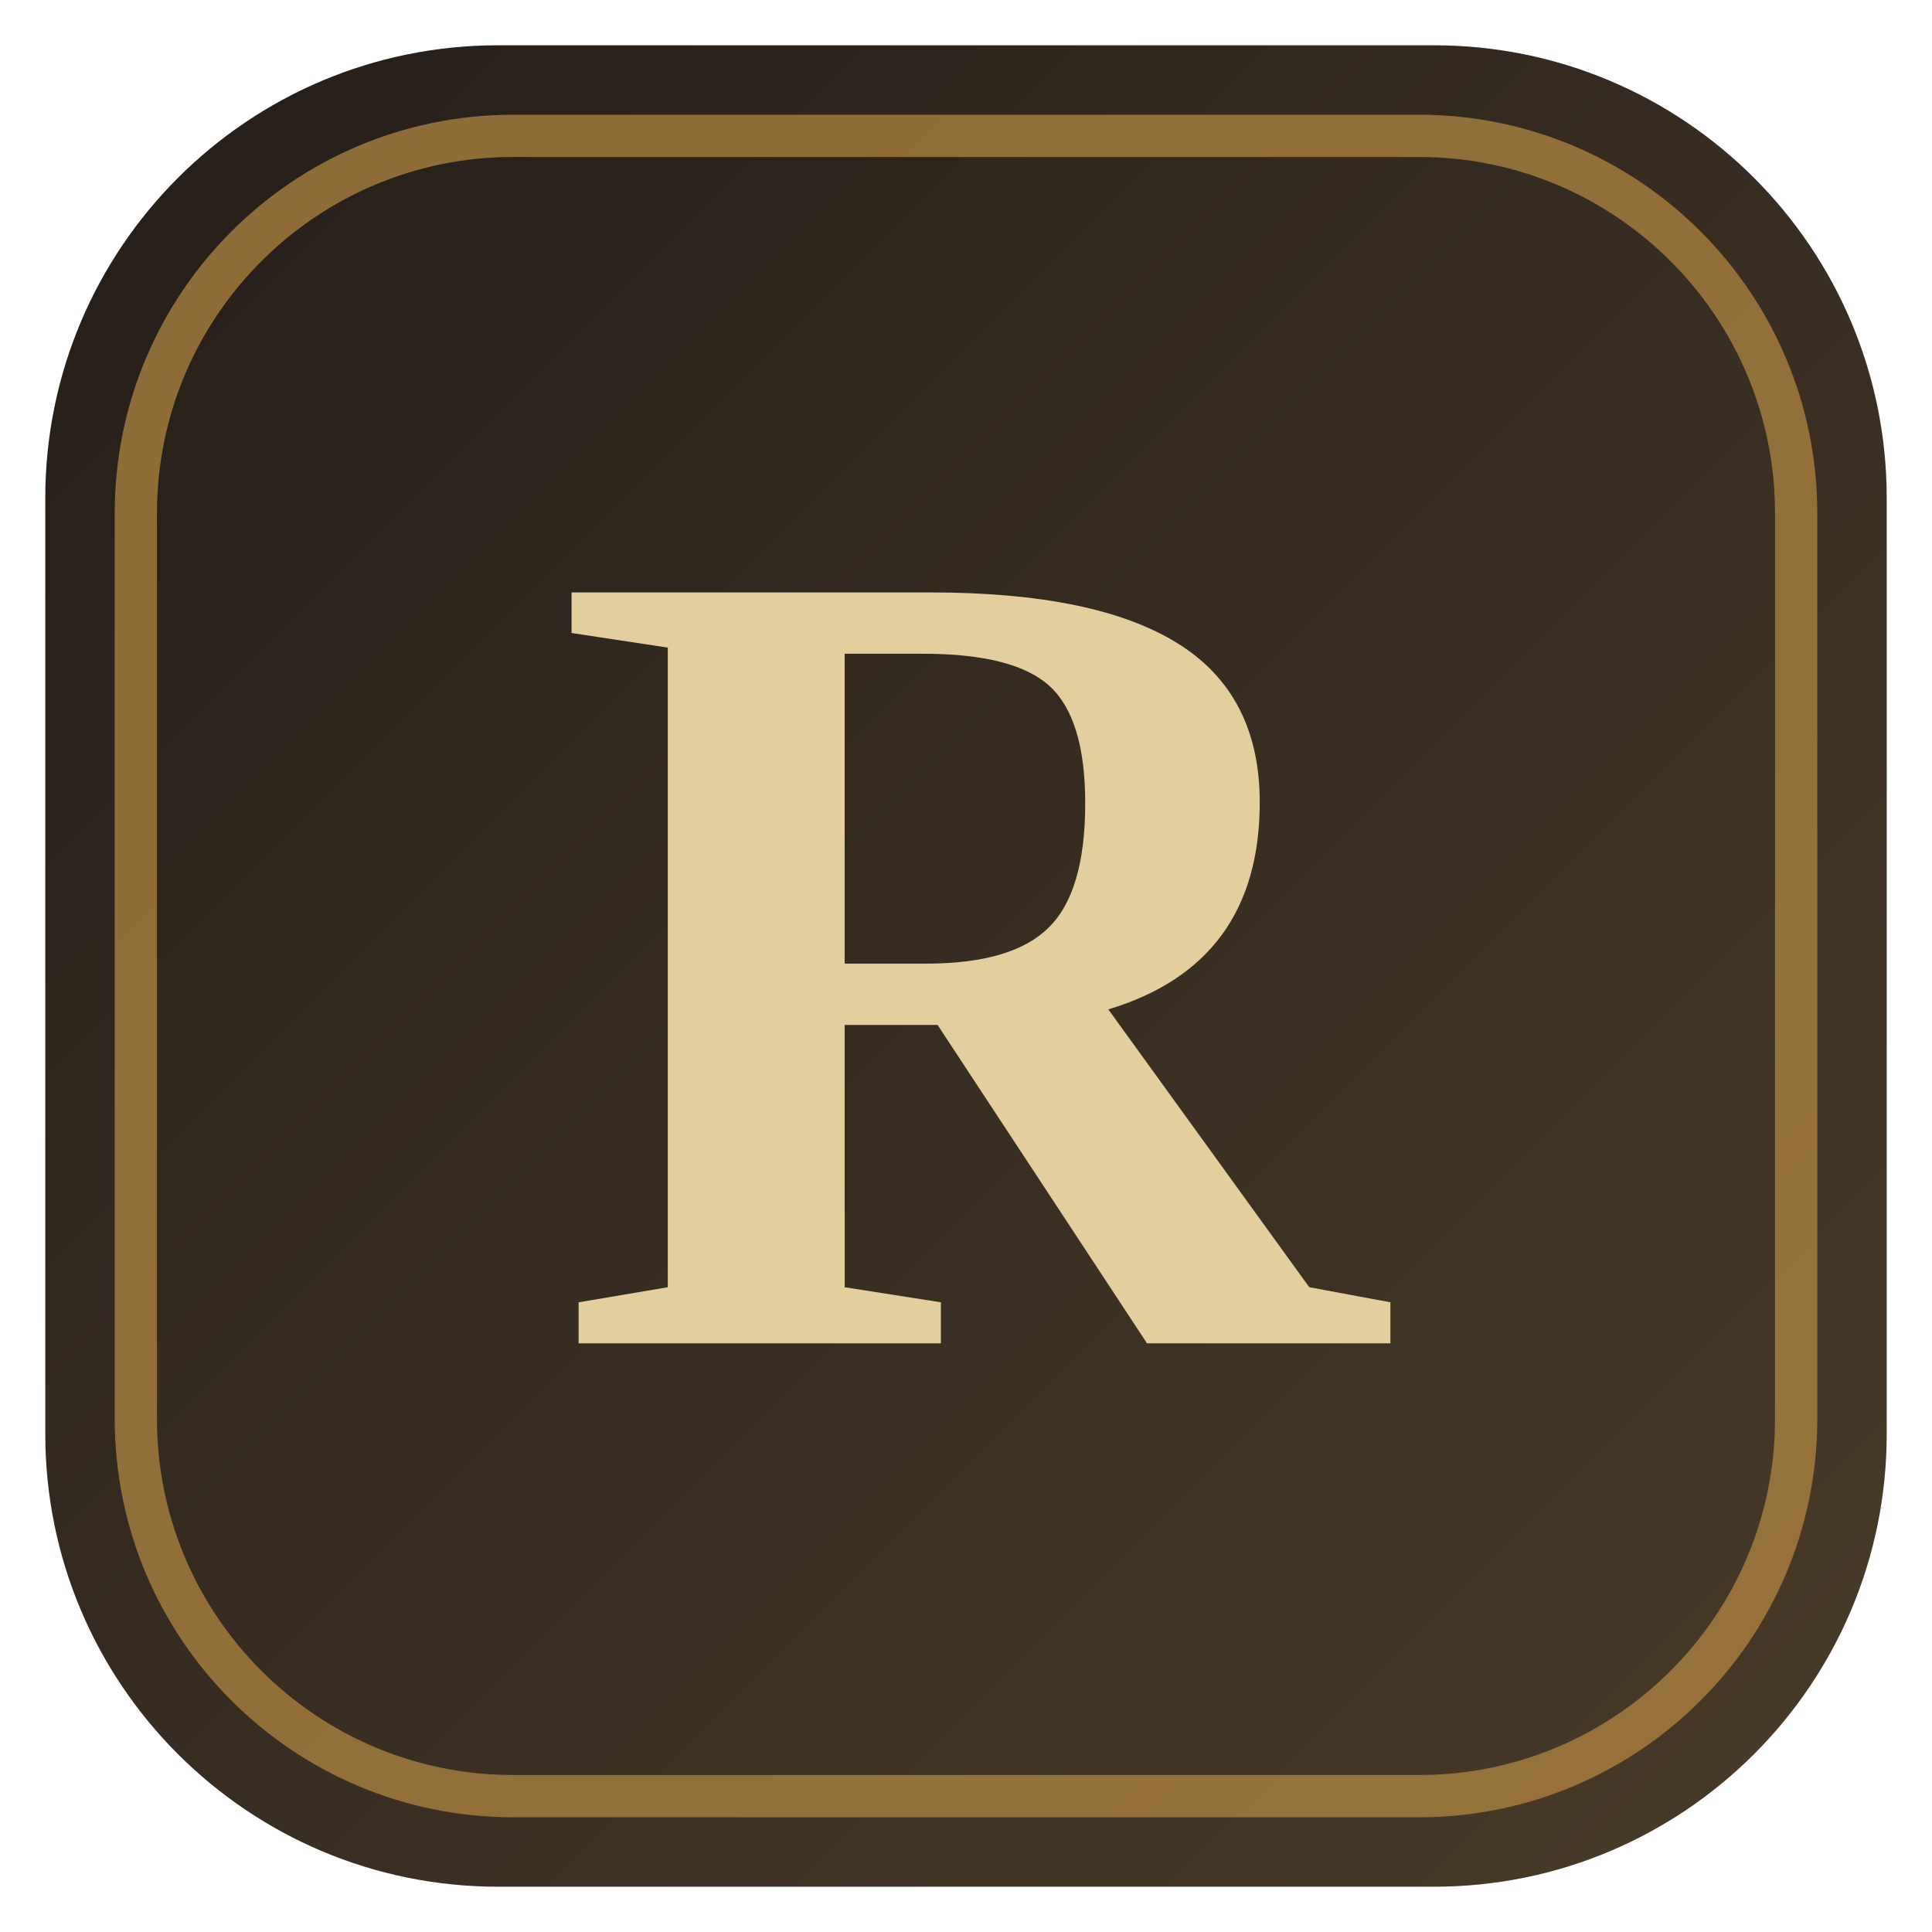
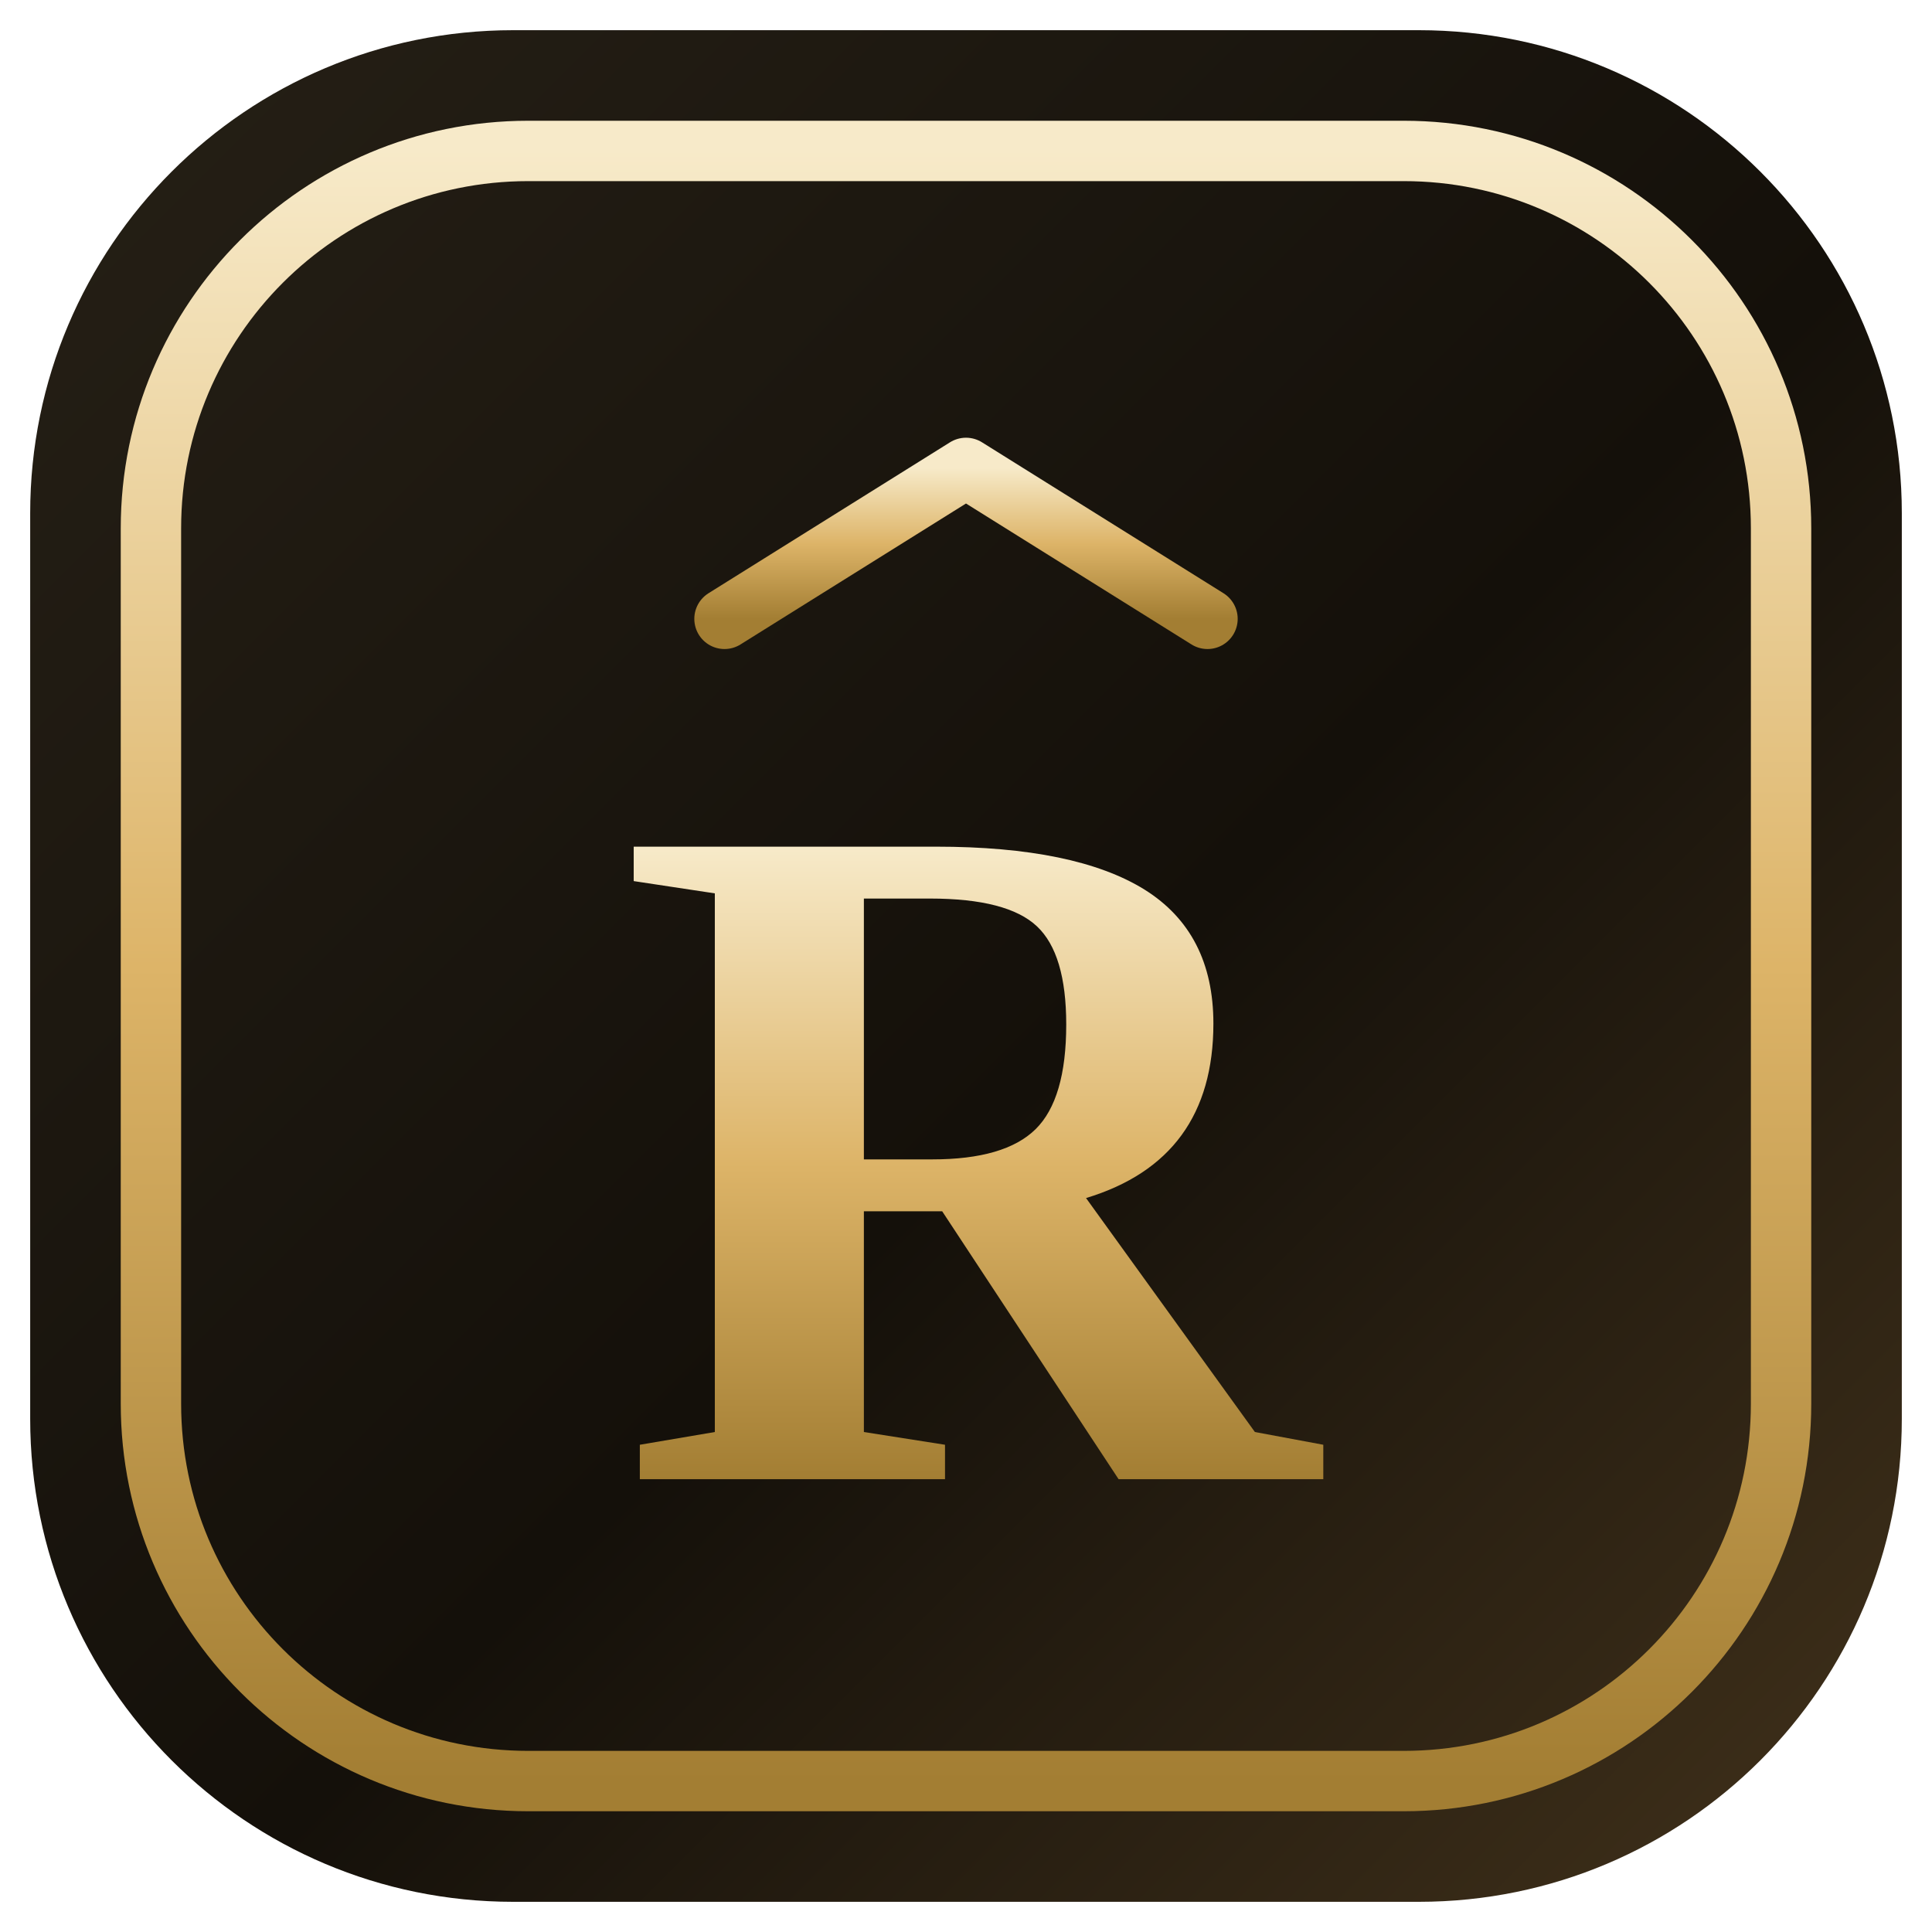
<svg xmlns="http://www.w3.org/2000/svg" viewBox="0 0 64 64" role="img" aria-label="Redefine Interiors">
  <defs>
    <linearGradient id="g" x1="0" y1="0" x2="1" y2="1">
-       <stop offset="0" stop-color="#241E19" />
-       <stop offset="1" stop-color="#4A3B29" />
+       <stop offset="0" stop-color="#262016" />
+       <stop offset=".55" stop-color="#14100A" />
+       <stop offset="1" stop-color="#42321B" />
+     </linearGradient>
+     <linearGradient id="au" x1="0" y1="0" x2="0" y2="1">
+       <stop offset="0" stop-color="#F7EAC9" />
+       <stop offset=".5" stop-color="#DDB468" />
+       <stop offset="1" stop-color="#A37E33" />
    </linearGradient>
  </defs>
-   <rect x="1.5" y="1.5" width="61" height="61" rx="15" fill="url(#g)" />
-   <rect x="4.5" y="4.5" width="55" height="55" rx="12.5" fill="none" stroke="#B08540" stroke-width="1.4" opacity=".75" />
-   <text x="32" y="44.5" text-anchor="middle" font-family="Georgia, 'Times New Roman', serif" font-size="38" font-weight="700" fill="#E4CE9E">R</text>
+   <rect x="1" y="1" width="62" height="62" rx="16" fill="url(#g)" />
+   <rect x="5" y="5" width="54" height="54" rx="12.5" fill="none" stroke="url(#au)" stroke-width="2" />
+   <path d="M24 20.5 32 15.5 40 20.5" fill="none" stroke="url(#au)" stroke-width="2" stroke-linecap="round" stroke-linejoin="round" />
+   <text x="32" y="49" text-anchor="middle" font-family="Georgia, 'Times New Roman', serif" font-size="32" font-weight="700" fill="url(#au)">R</text>
</svg>
